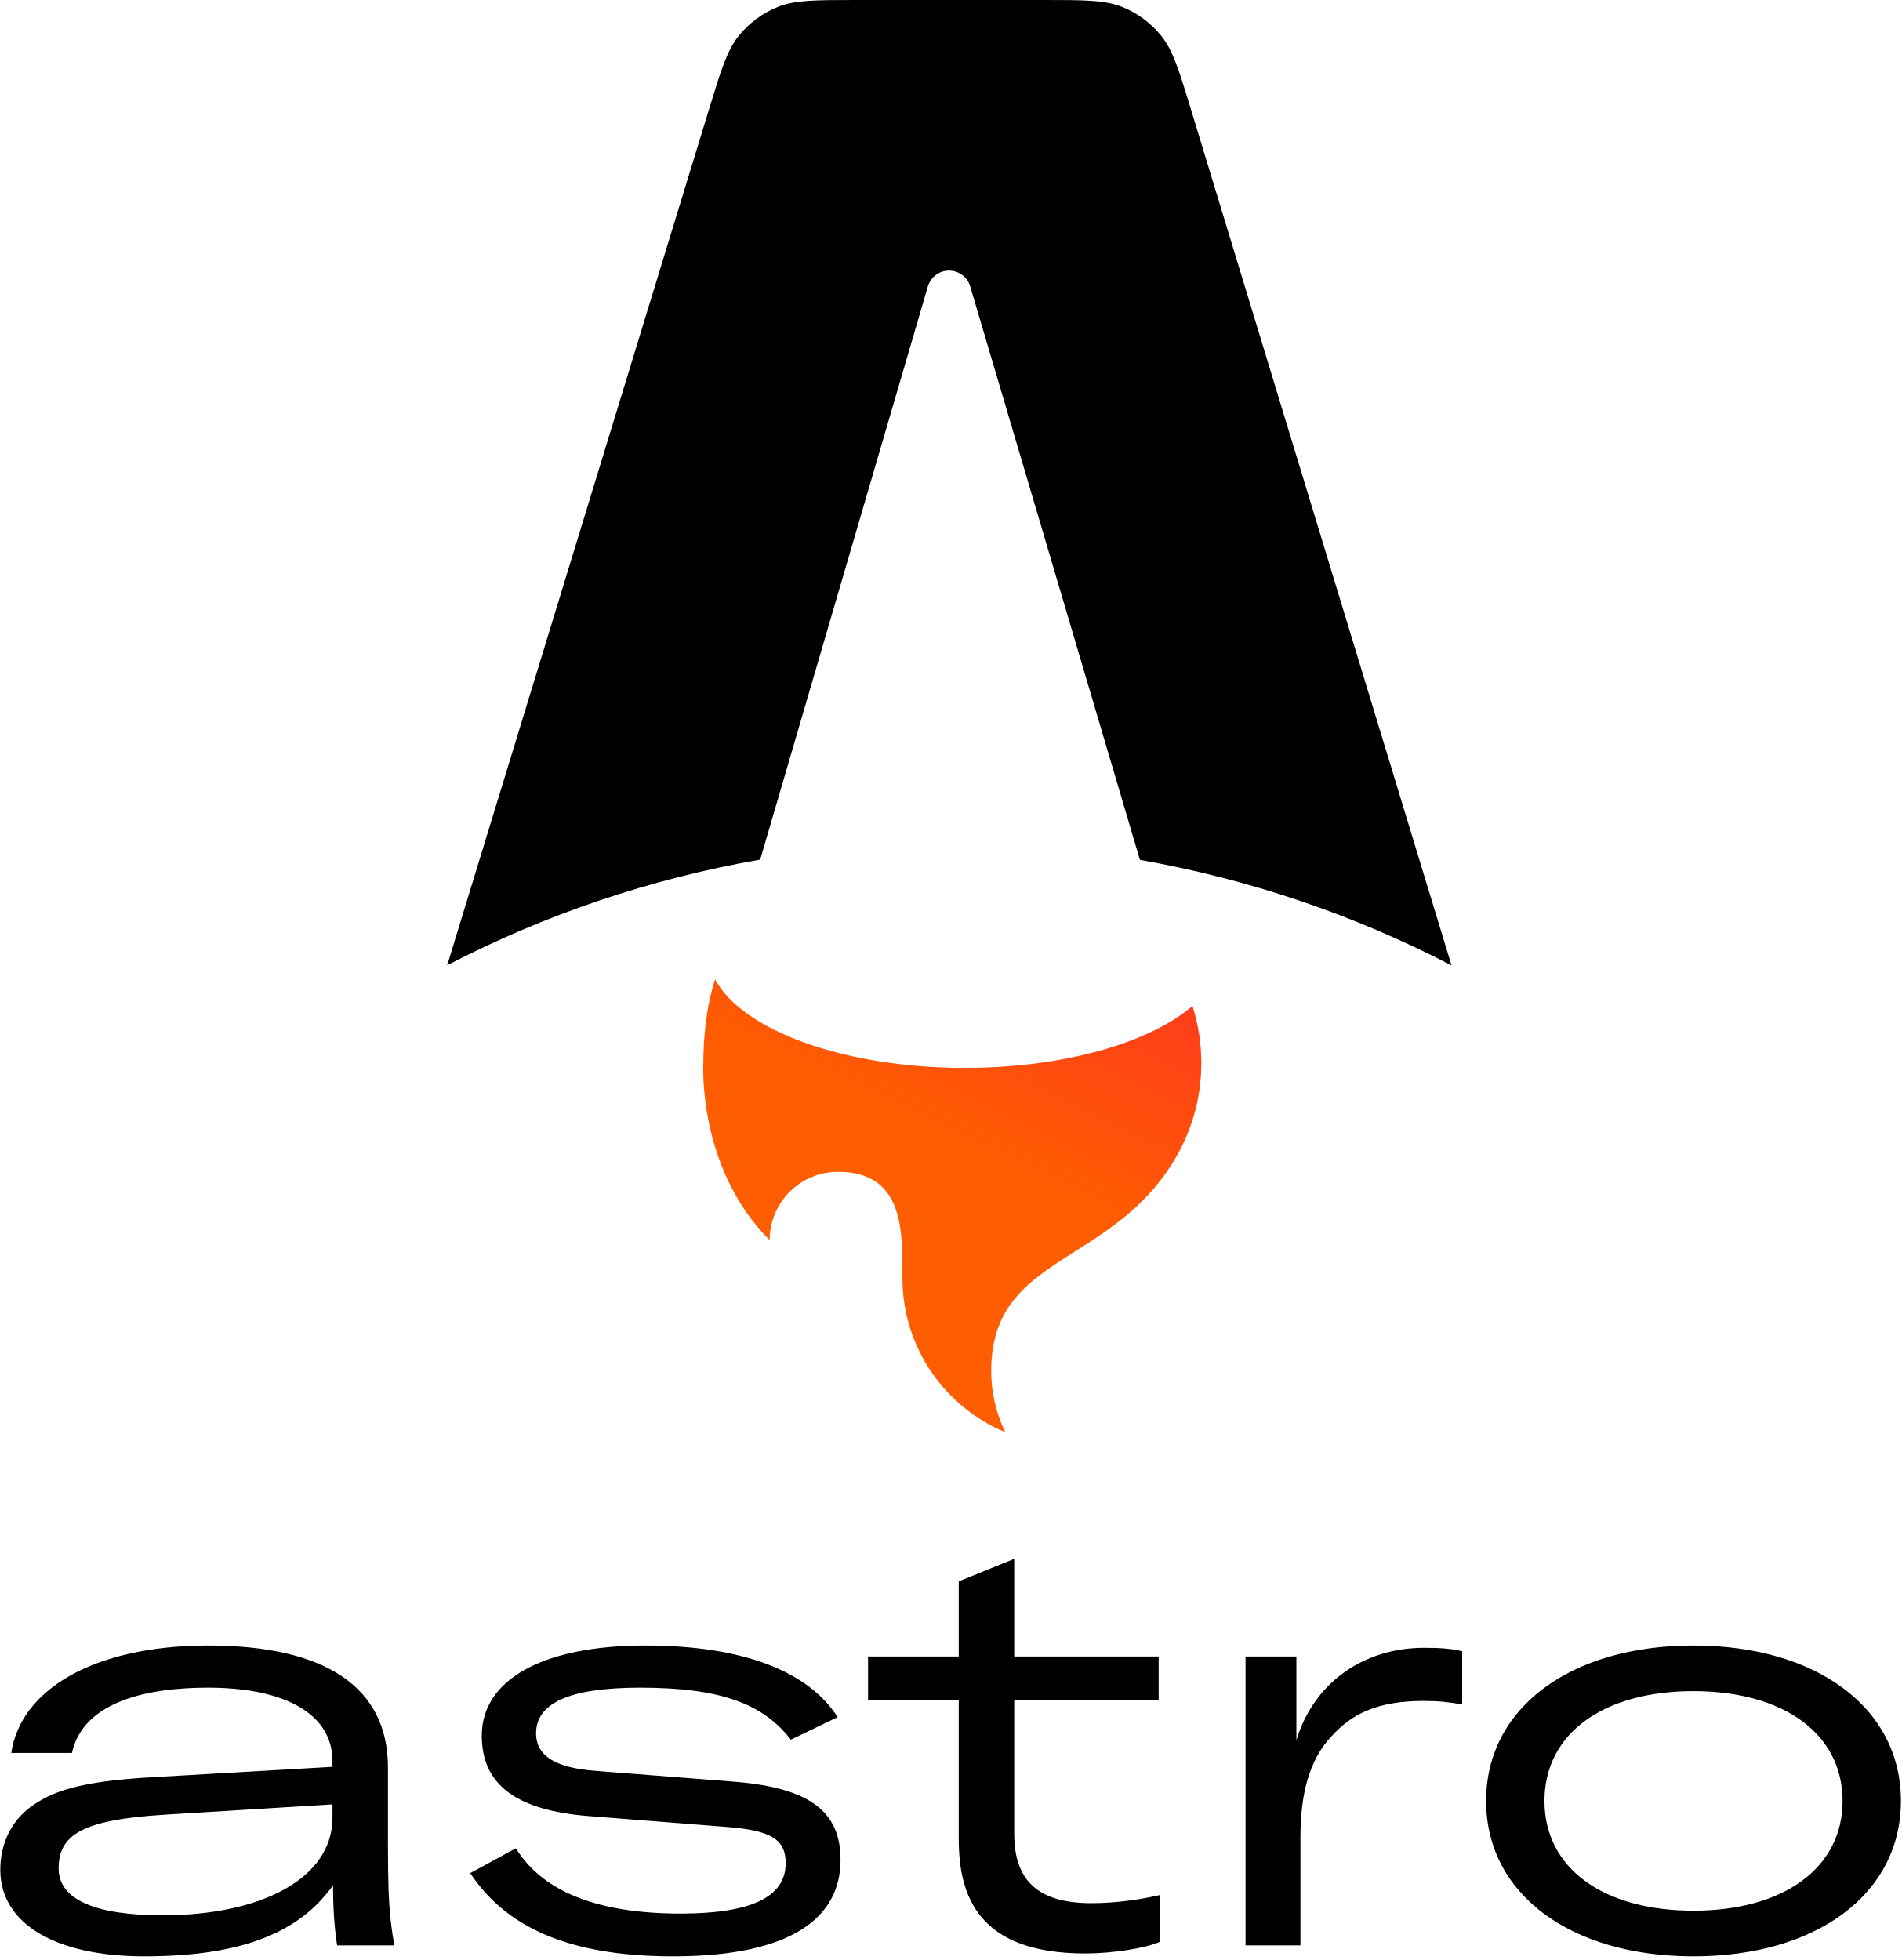
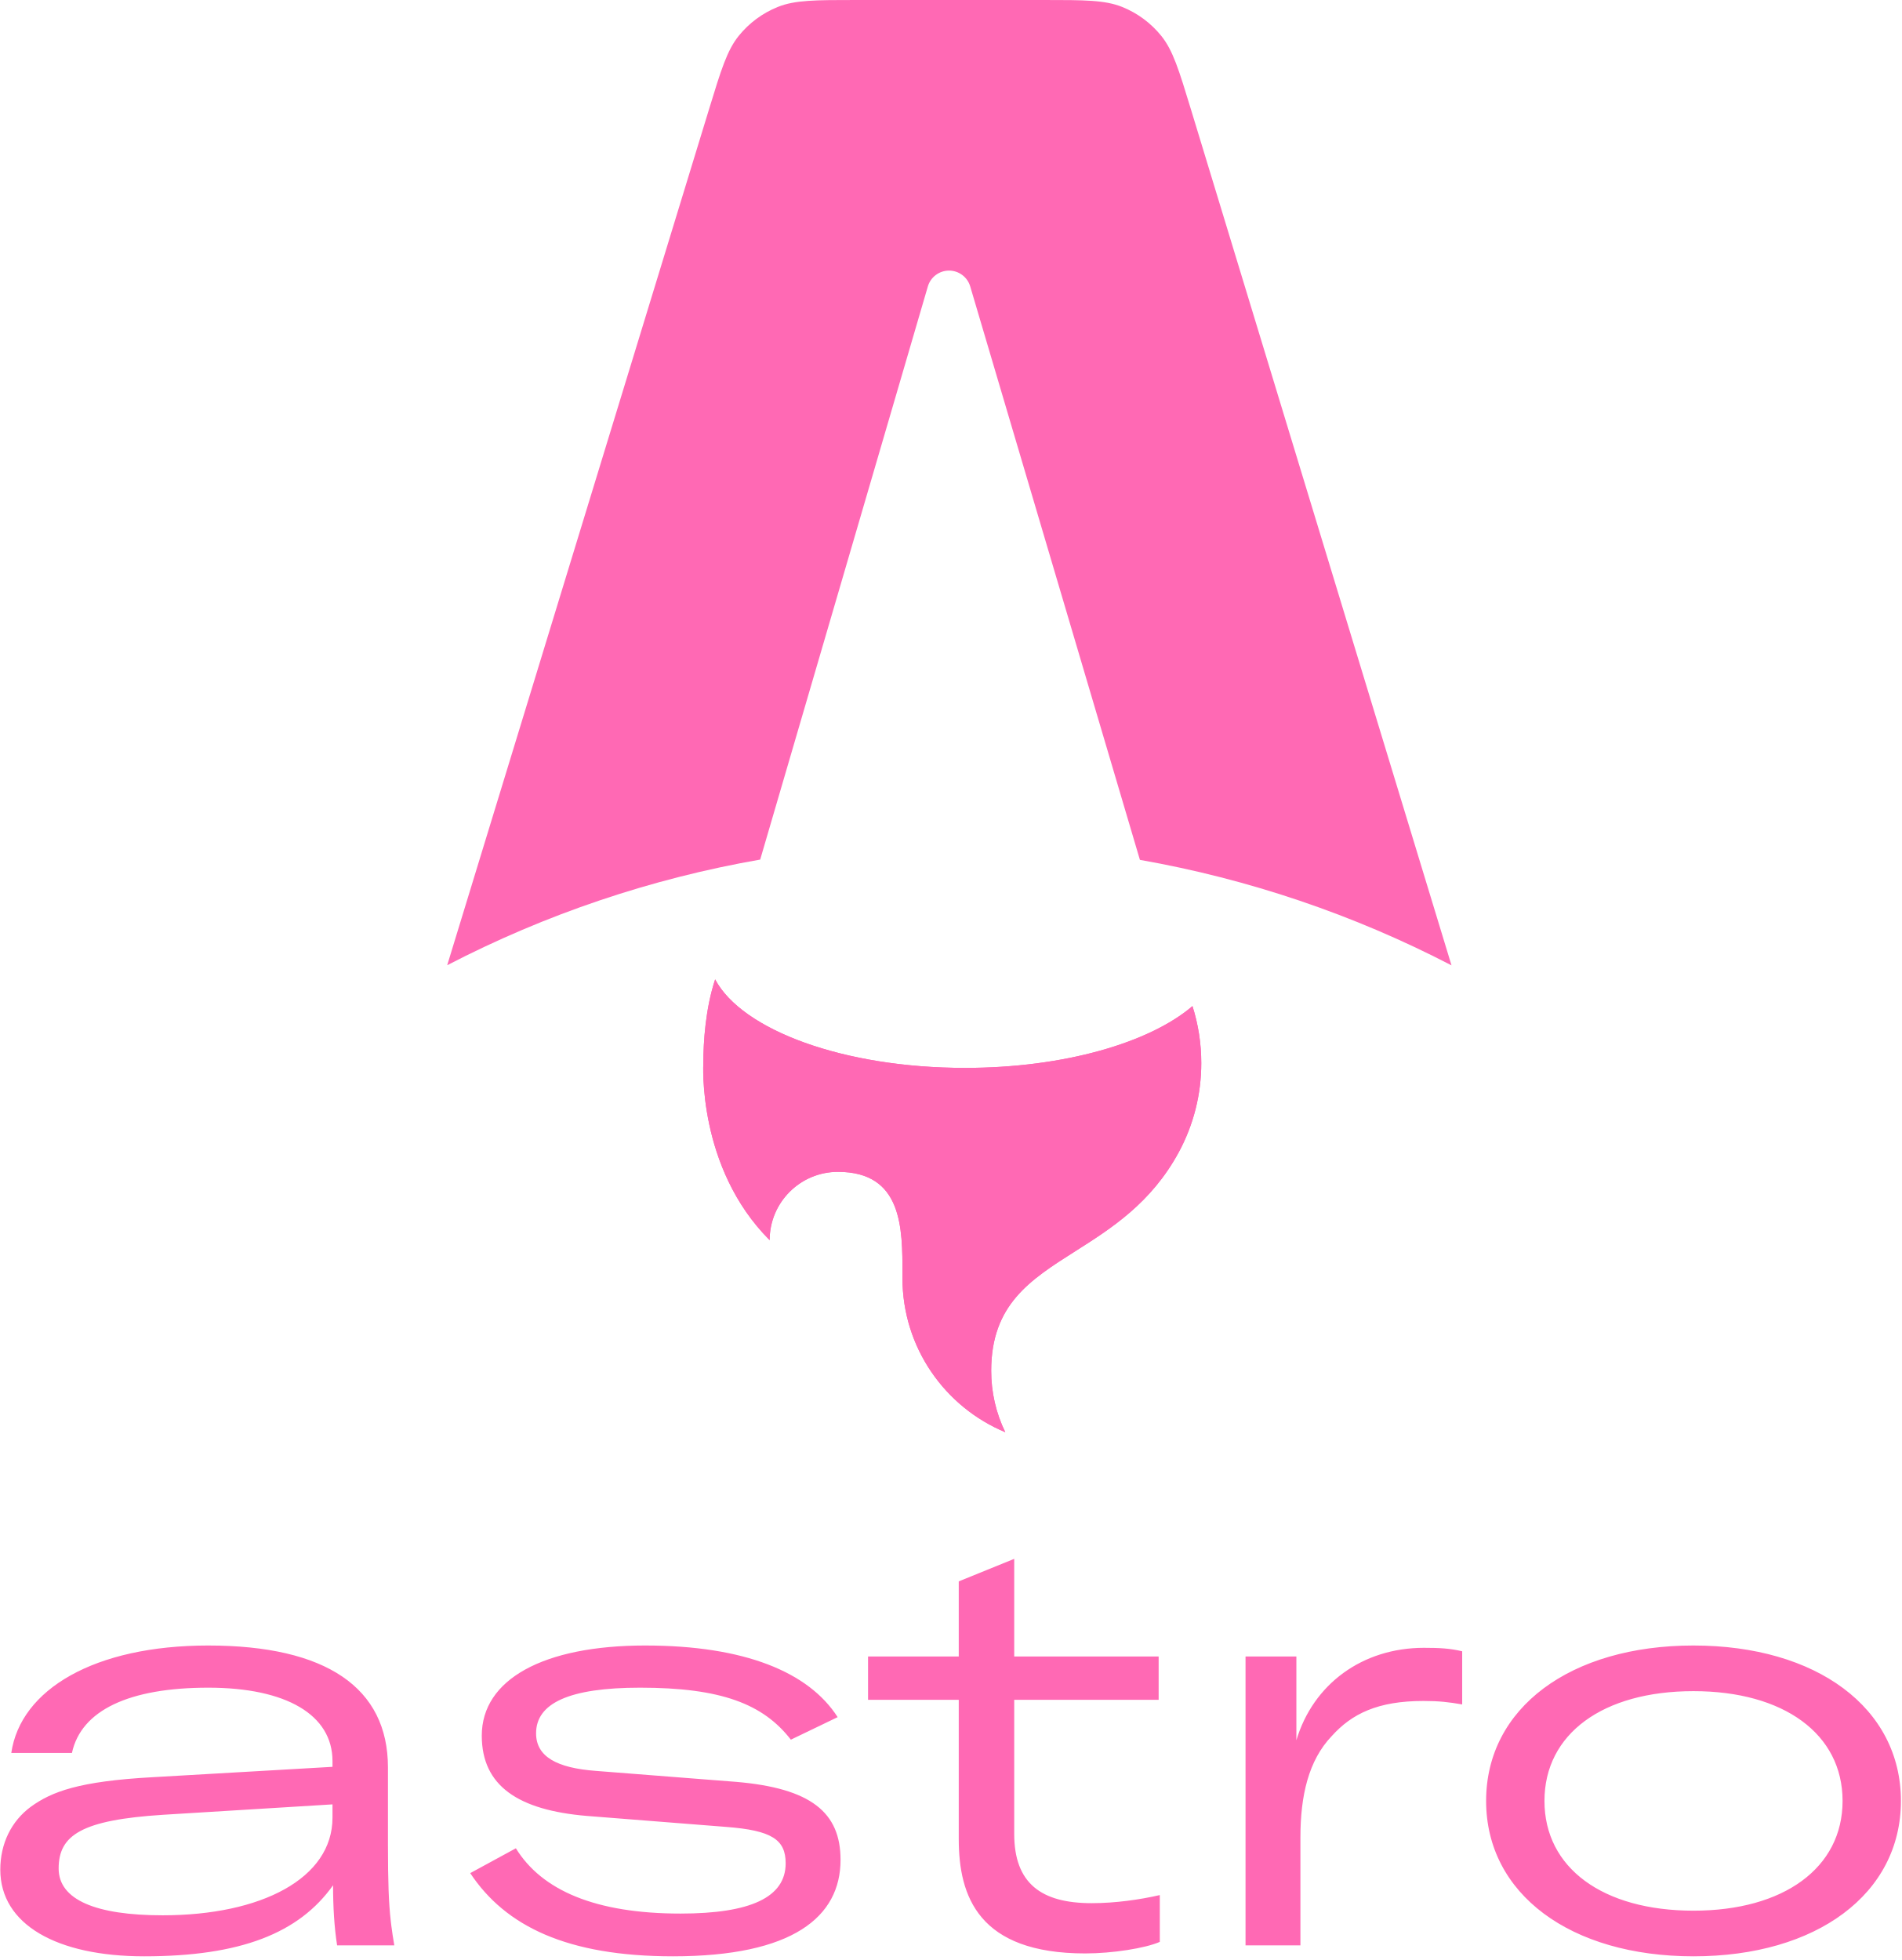
<svg xmlns="http://www.w3.org/2000/svg" width="0.97em" height="1em" viewBox="0 0 256 264">
  <defs>
    <linearGradient id="logosAstro0" x1="137.073%" x2="85.999%" y1="-40.996%" y2="56.205%">
      <stop offset="0%" stop-color="#FF1639" />
      <stop offset="100%" stop-color="#FF1639" stop-opacity="0" />
    </linearGradient>
  </defs>
  <g fill="none" fill-rule="evenodd">
-     <path fill="#000" d="M156.377 4.834c1.575 1.956 2.379 4.595 3.986 9.874l35.105 115.32a146.081 146.081 0 0 0-41.97-14.209l-22.857-77.24a2.975 2.975 0 0 0-5.708.008l-22.58 77.193a146.086 146.086 0 0 0-42.159 14.23L95.471 14.682c1.612-5.27 2.418-7.904 3.994-9.857A12.97 12.97 0 0 1 104.72.936C107.048 0 109.804 0 115.315 0h25.196c5.518 0 8.277 0 10.607.938a13.016 13.016 0 0 1 5.259 3.896Z" />
-     <path fill="#FF5D01" d="M160.577 135.516c-5.787 4.949-17.338 8.324-30.643 8.324c-16.33 0-30.017-5.084-33.65-11.922c-1.298 3.92-1.589 8.404-1.589 11.269c0 0-.856 14.068 8.929 23.852a9.199 9.199 0 0 1 9.2-9.198c8.707 0 8.697 7.596 8.69 13.76l-.001.55c0 9.355 5.718 17.375 13.85 20.757a18.86 18.86 0 0 1-1.896-8.268c0-8.923 5.238-12.246 11.326-16.108c4.845-3.072 10.227-6.485 13.936-13.332a25.145 25.145 0 0 0 3.034-12.013a25.24 25.24 0 0 0-1.186-7.67Z" />
-     <path fill="url(#logosAstro0)" d="M160.577 135.516c-5.787 4.949-17.338 8.324-30.643 8.324c-16.33 0-30.017-5.084-33.65-11.922c-1.298 3.92-1.589 8.404-1.589 11.269c0 0-.856 14.068 8.929 23.852a9.199 9.199 0 0 1 9.2-9.198c8.707 0 8.697 7.596 8.69 13.76l-.001.55c0 9.355 5.718 17.375 13.85 20.757a18.86 18.86 0 0 1-1.896-8.268c0-8.923 5.238-12.246 11.326-16.108c4.845-3.072 10.227-6.485 13.936-13.332a25.145 25.145 0 0 0 3.034-12.013a25.24 25.24 0 0 0-1.186-7.67Z" />
-     <path fill="#000" d="M28.014 221.64c15.874 0 24.2 5.68 24.2 16.418v10.464c.006 4.954.09 7.704.389 10.311l.062.52c.109.866.242 1.732.405 2.673h-7.704c-.389-2.49-.544-5.214-.544-8.093c-4.591 6.458-12.45 9.571-25.446 9.571c-11.75 0-19.376-4.28-19.376-11.672c0-3.502 1.478-6.537 4.124-8.482c2.802-2.023 6.459-3.424 16.341-3.969l24.279-1.4v-.779c0-6.225-6.225-9.882-16.73-9.882c-10.661 0-17.12 3.035-18.365 8.793H1.48c1.245-8.56 11.205-14.474 26.535-14.474Zm58.86 0c13.384 0 22.021 3.579 25.912 9.649l-6.303 3.034c-3.735-4.824-9.416-7.003-20.31-7.003c-9.571 0-14.007 2.101-14.007 6.147c0 3.19 2.88 4.67 8.015 5.058l18.91 1.479c10.116.856 14.084 4.124 14.084 10.505c0 7.704-6.459 12.995-22.566 12.995c-14.24 0-22.567-4.046-27.314-11.205l6.148-3.346c3.502 5.68 10.738 8.793 22.177 8.793c9.416 0 14.163-2.18 14.163-6.77c0-3.19-1.868-4.436-8.015-4.903l-18.754-1.478c-9.26-.778-14.162-4.046-14.162-10.816c0-7.548 8.248-12.14 22.022-12.14Zm141.19 0c16.575 0 27.936 8.403 27.936 20.932c0 12.528-11.361 20.932-27.936 20.932c-16.574 0-27.935-8.404-27.935-20.932c0-12.529 11.36-20.933 27.935-20.933Zm-91.497-11.673v13.15h19.454v5.837h-19.454v18.053c0 6.692 3.658 9.338 10.427 9.338c3.19 0 6.46-.467 9.183-1.09v6.304c-1.946.856-6.381 1.556-10.038 1.556c-14.396 0-17.042-7.704-17.042-15.407v-18.754H116.88v-5.836h12.217v-10.116l7.47-3.035Zm55.203 11.984c2.1 0 3.502.077 5.136.467v7.159c-1.79-.312-3.113-.467-5.214-.467c-6.147 0-9.649 1.712-12.373 4.746c-3.112 3.269-4.202 8.015-4.202 13.618v14.552h-7.392v-38.908h6.848V234.4c2.256-7.548 8.87-12.45 17.197-12.45ZM44.744 243.039l-22.8 1.4c-10.972.7-14.085 2.724-14.085 7.237c0 4.202 4.98 6.303 14.007 6.303c13.307 0 22.878-4.98 22.878-13.15v-1.79Zm183.32-15.252c-12.217 0-20.076 5.758-20.076 14.785c0 9.026 7.86 14.785 20.076 14.785c12.14 0 20.077-5.759 20.077-14.785c0-9.027-7.938-14.785-20.077-14.785Z" />
+     <path fill="hotpink" d="M156.377 4.834c1.575 1.956 2.379 4.595 3.986 9.874l35.105 115.32a146.081 146.081 0 0 0-41.97-14.209l-22.857-77.24a2.975 2.975 0 0 0-5.708.008l-22.58 77.193a146.086 146.086 0 0 0-42.159 14.23L95.471 14.682c1.612-5.27 2.418-7.904 3.994-9.857A12.97 12.97 0 0 1 104.72.936C107.048 0 109.804 0 115.315 0h25.196c5.518 0 8.277 0 10.607.938a13.016 13.016 0 0 1 5.259 3.896Z" />
+     <path fill="hotpink" d="M160.577 135.516c-5.787 4.949-17.338 8.324-30.643 8.324c-16.33 0-30.017-5.084-33.65-11.922c-1.298 3.92-1.589 8.404-1.589 11.269c0 0-.856 14.068 8.929 23.852a9.199 9.199 0 0 1 9.2-9.198c8.707 0 8.697 7.596 8.69 13.76l-.001.55c0 9.355 5.718 17.375 13.85 20.757a18.86 18.86 0 0 1-1.896-8.268c0-8.923 5.238-12.246 11.326-16.108c4.845-3.072 10.227-6.485 13.936-13.332a25.145 25.145 0 0 0 3.034-12.013a25.24 25.24 0 0 0-1.186-7.67Z" />
+     <path fill="hotpink" d="M160.577 135.516c-5.787 4.949-17.338 8.324-30.643 8.324c-16.33 0-30.017-5.084-33.65-11.922c-1.298 3.92-1.589 8.404-1.589 11.269c0 0-.856 14.068 8.929 23.852a9.199 9.199 0 0 1 9.2-9.198c8.707 0 8.697 7.596 8.69 13.76l-.001.55c0 9.355 5.718 17.375 13.85 20.757a18.86 18.86 0 0 1-1.896-8.268c0-8.923 5.238-12.246 11.326-16.108c4.845-3.072 10.227-6.485 13.936-13.332a25.145 25.145 0 0 0 3.034-12.013a25.24 25.24 0 0 0-1.186-7.67Z" />
+     <path fill="hotpink" d="M28.014 221.64c15.874 0 24.2 5.68 24.2 16.418v10.464c.006 4.954.09 7.704.389 10.311l.062.52c.109.866.242 1.732.405 2.673h-7.704c-.389-2.49-.544-5.214-.544-8.093c-4.591 6.458-12.45 9.571-25.446 9.571c-11.75 0-19.376-4.28-19.376-11.672c0-3.502 1.478-6.537 4.124-8.482c2.802-2.023 6.459-3.424 16.341-3.969l24.279-1.4v-.779c0-6.225-6.225-9.882-16.73-9.882c-10.661 0-17.12 3.035-18.365 8.793H1.48c1.245-8.56 11.205-14.474 26.535-14.474Zm58.86 0c13.384 0 22.021 3.579 25.912 9.649l-6.303 3.034c-3.735-4.824-9.416-7.003-20.31-7.003c-9.571 0-14.007 2.101-14.007 6.147c0 3.19 2.88 4.67 8.015 5.058l18.91 1.479c10.116.856 14.084 4.124 14.084 10.505c0 7.704-6.459 12.995-22.566 12.995c-14.24 0-22.567-4.046-27.314-11.205l6.148-3.346c3.502 5.68 10.738 8.793 22.177 8.793c9.416 0 14.163-2.18 14.163-6.77c0-3.19-1.868-4.436-8.015-4.903l-18.754-1.478c-9.26-.778-14.162-4.046-14.162-10.816c0-7.548 8.248-12.14 22.022-12.14Zm141.19 0c16.575 0 27.936 8.403 27.936 20.932c0 12.528-11.361 20.932-27.936 20.932c-16.574 0-27.935-8.404-27.935-20.932c0-12.529 11.36-20.933 27.935-20.933Zm-91.497-11.673v13.15h19.454v5.837h-19.454v18.053c0 6.692 3.658 9.338 10.427 9.338c3.19 0 6.46-.467 9.183-1.09v6.304c-1.946.856-6.381 1.556-10.038 1.556c-14.396 0-17.042-7.704-17.042-15.407v-18.754H116.88v-5.836h12.217v-10.116l7.47-3.035Zm55.203 11.984c2.1 0 3.502.077 5.136.467v7.159c-1.79-.312-3.113-.467-5.214-.467c-6.147 0-9.649 1.712-12.373 4.746c-3.112 3.269-4.202 8.015-4.202 13.618v14.552h-7.392v-38.908h6.848V234.4c2.256-7.548 8.87-12.45 17.197-12.45ZM44.744 243.039l-22.8 1.4c-10.972.7-14.085 2.724-14.085 7.237c0 4.202 4.98 6.303 14.007 6.303c13.307 0 22.878-4.98 22.878-13.15v-1.79Zm183.32-15.252c-12.217 0-20.076 5.758-20.076 14.785c0 9.026 7.86 14.785 20.076 14.785c12.14 0 20.077-5.759 20.077-14.785c0-9.027-7.938-14.785-20.077-14.785Z" />
  </g>
</svg>
